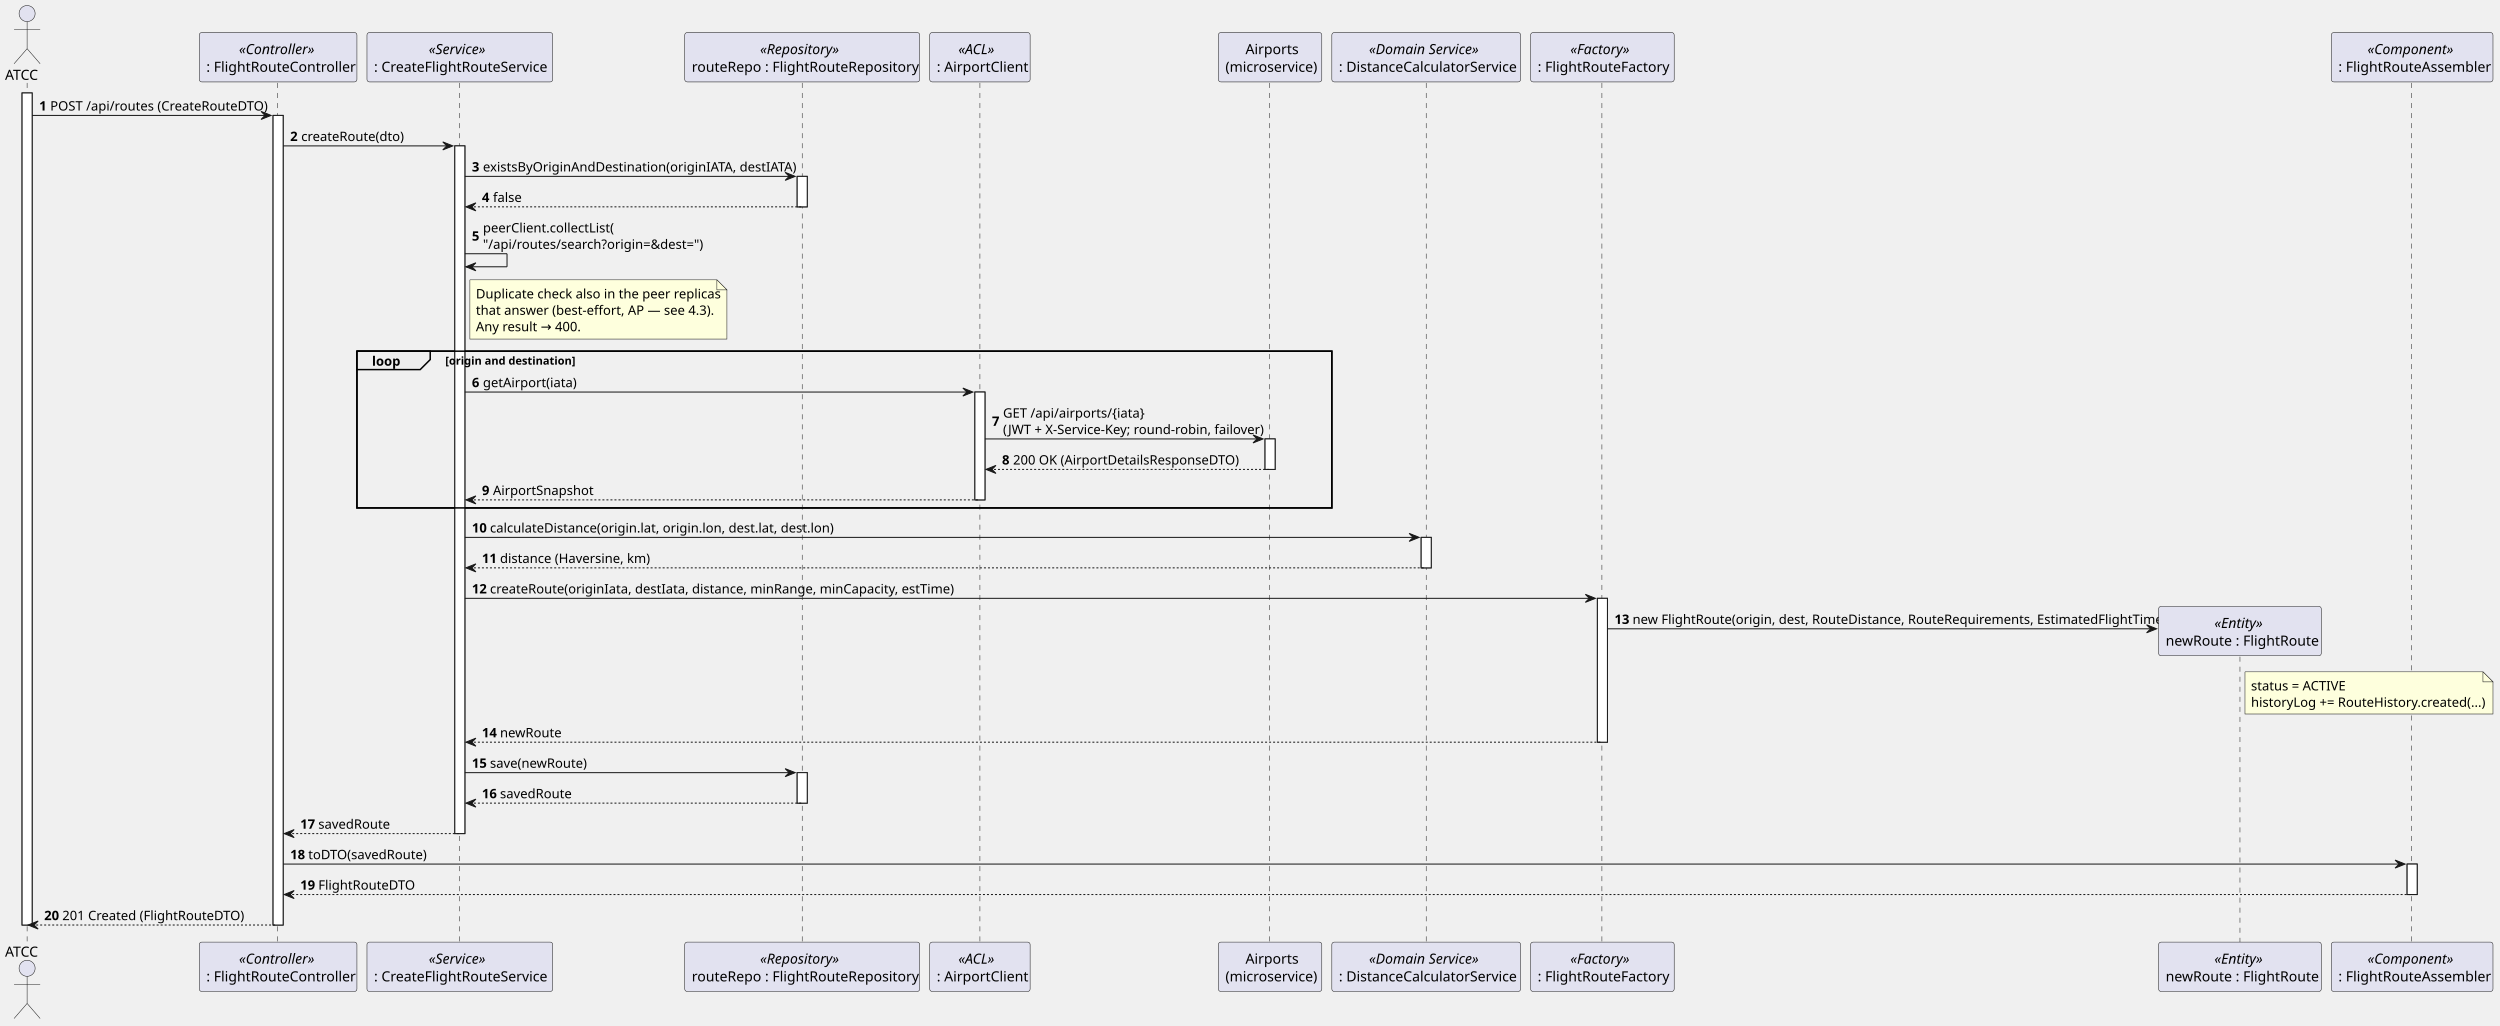
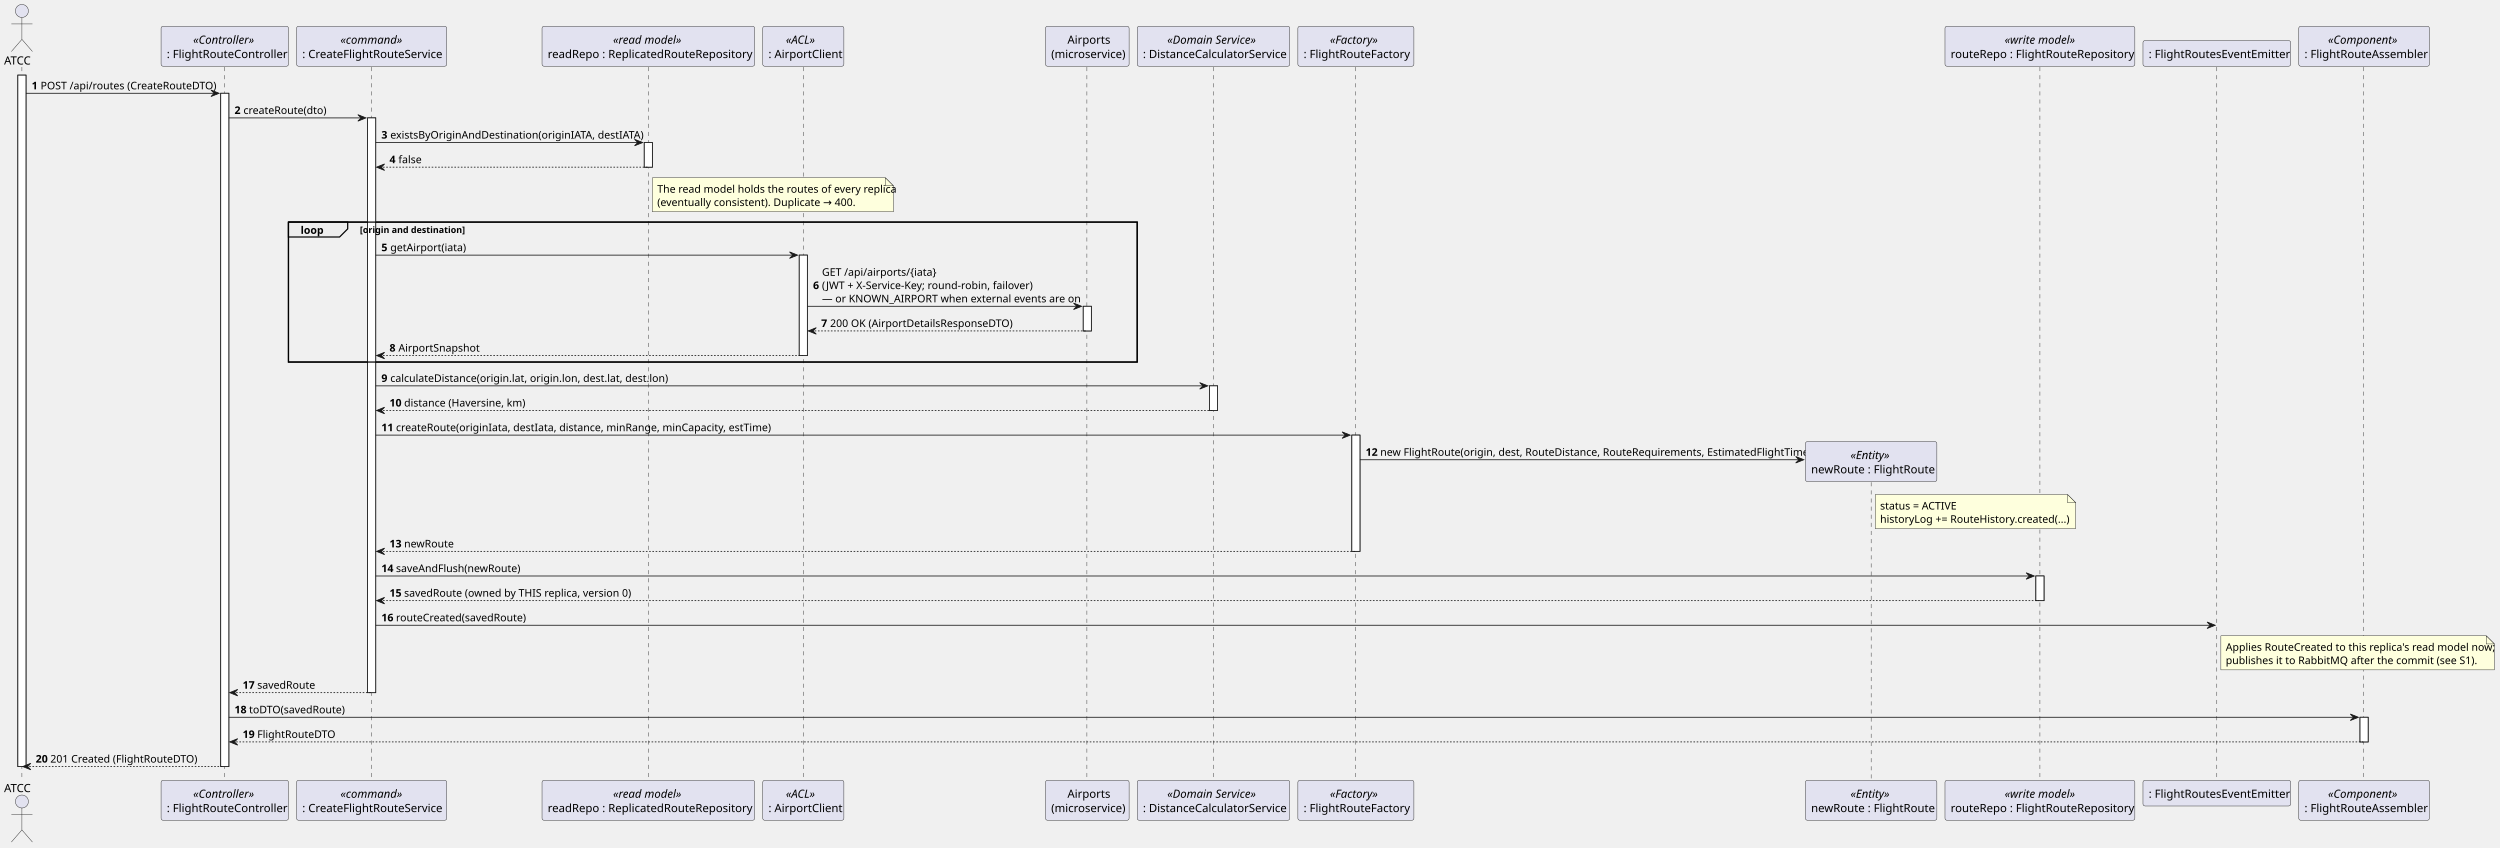
- <svg xmlns="http://www.w3.org/2000/svg" contentStyleType="text/css" height="1021px" preserveAspectRatio="none" style="width:2490px;height:1021px;background:#FFFFFF;" version="1.1" viewBox="0 0 2490 1021" width="2490px" zoomAndPan="magnify">
+ <svg xmlns="http://www.w3.org/2000/svg" contentStyleType="text/css" height="1044px" preserveAspectRatio="none" style="width:3081px;height:1044px;background:#FFFFFF;" version="1.1" viewBox="0 0 3081 1044" width="3081px" zoomAndPan="magnify">
  <defs />
  <g>
-     <rect fill="#FFFFFF" height="828.711" style="stroke:#181818;stroke-width:1.0;" width="10" x="22" y="92.609" />
-     <rect fill="#FFFFFF" height="806.359" style="stroke:#181818;stroke-width:1.0;" width="10" x="272" y="114.961" />
-     <rect fill="#FFFFFF" height="684.953" style="stroke:#181818;stroke-width:1.0;" width="10" x="453" y="145.312" />
+     <rect fill="#FFFFFF" height="852.062" style="stroke:#181818;stroke-width:1.0;" width="10" x="22" y="92.609" />
+     <rect fill="#FFFFFF" height="829.711" style="stroke:#181818;stroke-width:1.0;" width="10" x="272" y="114.961" />
+     <rect fill="#FFFFFF" height="708.305" style="stroke:#181818;stroke-width:1.0;" width="10" x="453" y="145.312" />
    <rect fill="#FFFFFF" height="30.352" style="stroke:#181818;stroke-width:1.0;" width="10" x="794" y="175.664" />
-     <rect fill="#FFFFFF" height="30.352" style="stroke:#181818;stroke-width:1.0;" width="10" x="794" y="769.562" />
-     <rect fill="#FFFFFF" height="107.406" style="stroke:#181818;stroke-width:1.0;" width="10" x="971" y="390.477" />
-     <rect fill="#FFFFFF" height="30.352" style="stroke:#181818;stroke-width:1.0;" width="10" x="1260" y="437.18" />
-     <rect fill="#FFFFFF" height="30.352" style="stroke:#181818;stroke-width:1.0;" width="10" x="1415.5" y="535.234" />
-     <rect fill="#FFFFFF" height="143.273" style="stroke:#181818;stroke-width:1.0;" width="10" x="1591" y="595.938" />
-     <rect fill="#FFFFFF" height="30.352" style="stroke:#181818;stroke-width:1.0;" width="10" x="2397.5" y="860.617" />
-     <rect fill="none" height="156.109" style="stroke:#000000;stroke-width:1.5;" width="971" x="355.5" y="349.773" />
-     <line style="stroke:#181818;stroke-width:0.5;stroke-dasharray:5.0,5.0;" x1="27" x2="27" y1="82.609" y2="939.32" />
-     <line style="stroke:#181818;stroke-width:0.5;stroke-dasharray:5.0,5.0;" x1="276.5" x2="276.5" y1="82.609" y2="939.32" />
-     <line style="stroke:#181818;stroke-width:0.5;stroke-dasharray:5.0,5.0;" x1="457.5" x2="457.5" y1="82.609" y2="939.32" />
-     <line style="stroke:#181818;stroke-width:0.5;stroke-dasharray:5.0,5.0;" x1="799" x2="799" y1="82.609" y2="939.32" />
-     <line style="stroke:#181818;stroke-width:0.5;stroke-dasharray:5.0,5.0;" x1="976" x2="976" y1="82.609" y2="939.32" />
-     <line style="stroke:#181818;stroke-width:0.5;stroke-dasharray:5.0,5.0;" x1="1264.5" x2="1264.5" y1="82.609" y2="939.32" />
-     <line style="stroke:#181818;stroke-width:0.5;stroke-dasharray:5.0,5.0;" x1="1420.5" x2="1420.5" y1="82.609" y2="939.32" />
-     <line style="stroke:#181818;stroke-width:0.5;stroke-dasharray:5.0,5.0;" x1="1595.5" x2="1595.5" y1="82.609" y2="939.32" />
-     <line style="stroke:#181818;stroke-width:0.5;stroke-dasharray:5.0,5.0;" x1="2231" x2="2231" y1="644.047" y2="939.32" />
-     <line style="stroke:#181818;stroke-width:0.5;stroke-dasharray:5.0,5.0;" x1="2402" x2="2402" y1="82.609" y2="939.32" />
+     <rect fill="#FFFFFF" height="123.758" style="stroke:#181818;stroke-width:1.0;" width="10" x="985" y="314.422" />
+     <rect fill="#FFFFFF" height="30.352" style="stroke:#181818;stroke-width:1.0;" width="10" x="1335" y="377.477" />
+     <rect fill="#FFFFFF" height="30.352" style="stroke:#181818;stroke-width:1.0;" width="10" x="1490.5" y="475.531" />
+     <rect fill="#FFFFFF" height="143.273" style="stroke:#181818;stroke-width:1.0;" width="10" x="1666" y="536.234" />
+     <rect fill="#FFFFFF" height="30.352" style="stroke:#181818;stroke-width:1.0;" width="10" x="2509" y="709.859" />
+     <rect fill="#FFFFFF" height="30.352" style="stroke:#181818;stroke-width:1.0;" width="10" x="2908.5" y="883.969" />
+     <rect fill="none" height="172.461" style="stroke:#000000;stroke-width:1.5;" width="1046" x="355.5" y="273.719" />
+     <line style="stroke:#181818;stroke-width:0.5;stroke-dasharray:5.0,5.0;" x1="27" x2="27" y1="82.609" y2="962.672" />
+     <line style="stroke:#181818;stroke-width:0.5;stroke-dasharray:5.0,5.0;" x1="276.5" x2="276.5" y1="82.609" y2="962.672" />
+     <line style="stroke:#181818;stroke-width:0.5;stroke-dasharray:5.0,5.0;" x1="457.5" x2="457.5" y1="82.609" y2="962.672" />
+     <line style="stroke:#181818;stroke-width:0.5;stroke-dasharray:5.0,5.0;" x1="799" x2="799" y1="82.609" y2="962.672" />
+     <line style="stroke:#181818;stroke-width:0.5;stroke-dasharray:5.0,5.0;" x1="990" x2="990" y1="82.609" y2="962.672" />
+     <line style="stroke:#181818;stroke-width:0.5;stroke-dasharray:5.0,5.0;" x1="1339.5" x2="1339.5" y1="82.609" y2="962.672" />
+     <line style="stroke:#181818;stroke-width:0.5;stroke-dasharray:5.0,5.0;" x1="1495.5" x2="1495.5" y1="82.609" y2="962.672" />
+     <line style="stroke:#181818;stroke-width:0.5;stroke-dasharray:5.0,5.0;" x1="1670.5" x2="1670.5" y1="82.609" y2="962.672" />
+     <line style="stroke:#181818;stroke-width:0.5;stroke-dasharray:5.0,5.0;" x1="2306" x2="2306" y1="584.344" y2="962.672" />
+     <line style="stroke:#181818;stroke-width:0.5;stroke-dasharray:5.0,5.0;" x1="2514" x2="2514" y1="82.609" y2="962.672" />
+     <line style="stroke:#181818;stroke-width:0.5;stroke-dasharray:5.0,5.0;" x1="2732" x2="2732" y1="82.609" y2="962.672" />
+     <line style="stroke:#181818;stroke-width:0.5;stroke-dasharray:5.0,5.0;" x1="2913" x2="2913" y1="82.609" y2="962.672" />
    <text fill="#000000" font-family="sans-serif" font-size="14" lengthAdjust="spacing" textLength="38" x="5" y="79.533">ATCC</text>
    <ellipse cx="27" cy="13.5" fill="#E2E2F0" rx="8" ry="8" style="stroke:#181818;stroke-width:0.5;" />
    <path d="M27,21.5 L27,48.5 M14,29.5 L40,29.5 M27,48.5 L14,63.5 M27,48.5 L40,63.5 " fill="none" style="stroke:#181818;stroke-width:0.5;" />
-     <text fill="#000000" font-family="sans-serif" font-size="14" lengthAdjust="spacing" textLength="38" x="5" y="952.854">ATCC</text>
-     <ellipse cx="27" cy="964.43" fill="#E2E2F0" rx="8" ry="8" style="stroke:#181818;stroke-width:0.5;" />
-     <path d="M27,972.43 L27,999.43 M14,980.43 L40,980.43 M27,999.43 L14,1014.43 M27,999.43 L40,1014.43 " fill="none" style="stroke:#181818;stroke-width:0.5;" />
+     <text fill="#000000" font-family="sans-serif" font-size="14" lengthAdjust="spacing" textLength="38" x="5" y="976.205">ATCC</text>
+     <ellipse cx="27" cy="987.781" fill="#E2E2F0" rx="8" ry="8" style="stroke:#181818;stroke-width:0.5;" />
+     <path d="M27,995.781 L27,1022.781 M14,1003.781 L40,1003.781 M27,1022.781 L14,1037.781 M27,1022.781 L40,1037.781 " fill="none" style="stroke:#181818;stroke-width:0.5;" />
    <rect fill="#E2E2F0" height="49.219" rx="2.5" ry="2.5" style="stroke:#181818;stroke-width:0.5;" width="157" x="198.5" y="32.391" />
    <text fill="#000000" font-family="sans-serif" font-size="14" font-style="italic" lengthAdjust="spacing" textLength="78" x="238" y="53.924">«Controller»</text>
    <text fill="#000000" font-family="sans-serif" font-size="14" lengthAdjust="spacing" textLength="143" x="205.5" y="71.533">: FlightRouteController</text>
-     <rect fill="#E2E2F0" height="49.219" rx="2.5" ry="2.5" style="stroke:#181818;stroke-width:0.5;" width="157" x="198.5" y="938.32" />
-     <text fill="#000000" font-family="sans-serif" font-size="14" font-style="italic" lengthAdjust="spacing" textLength="78" x="238" y="959.854">«Controller»</text>
-     <text fill="#000000" font-family="sans-serif" font-size="14" lengthAdjust="spacing" textLength="143" x="205.5" y="977.463">: FlightRouteController</text>
+     <rect fill="#E2E2F0" height="49.219" rx="2.5" ry="2.5" style="stroke:#181818;stroke-width:0.5;" width="157" x="198.5" y="961.672" />
+     <text fill="#000000" font-family="sans-serif" font-size="14" font-style="italic" lengthAdjust="spacing" textLength="78" x="238" y="983.205">«Controller»</text>
+     <text fill="#000000" font-family="sans-serif" font-size="14" lengthAdjust="spacing" textLength="143" x="205.5" y="1000.814">: FlightRouteController</text>
    <rect fill="#E2E2F0" height="49.219" rx="2.5" ry="2.5" style="stroke:#181818;stroke-width:0.5;" width="185" x="365.5" y="32.391" />
-     <text fill="#000000" font-family="sans-serif" font-size="14" font-style="italic" lengthAdjust="spacing" textLength="62" x="427" y="53.924">«Service»</text>
+     <text fill="#000000" font-family="sans-serif" font-size="14" font-style="italic" lengthAdjust="spacing" textLength="77" x="419.5" y="53.924">«command»</text>
    <text fill="#000000" font-family="sans-serif" font-size="14" lengthAdjust="spacing" textLength="171" x="372.5" y="71.533">: CreateFlightRouteService</text>
-     <rect fill="#E2E2F0" height="49.219" rx="2.5" ry="2.5" style="stroke:#181818;stroke-width:0.5;" width="185" x="365.5" y="938.32" />
-     <text fill="#000000" font-family="sans-serif" font-size="14" font-style="italic" lengthAdjust="spacing" textLength="62" x="427" y="959.854">«Service»</text>
-     <text fill="#000000" font-family="sans-serif" font-size="14" lengthAdjust="spacing" textLength="171" x="372.5" y="977.463">: CreateFlightRouteService</text>
-     <rect fill="#E2E2F0" height="49.219" rx="2.5" ry="2.5" style="stroke:#181818;stroke-width:0.5;" width="234" x="682" y="32.391" />
-     <text fill="#000000" font-family="sans-serif" font-size="14" font-style="italic" lengthAdjust="spacing" textLength="84" x="757" y="53.924">«Repository»</text>
-     <text fill="#000000" font-family="sans-serif" font-size="14" lengthAdjust="spacing" textLength="220" x="689" y="71.533">routeRepo : FlightRouteRepository</text>
-     <rect fill="#E2E2F0" height="49.219" rx="2.5" ry="2.5" style="stroke:#181818;stroke-width:0.5;" width="234" x="682" y="938.32" />
-     <text fill="#000000" font-family="sans-serif" font-size="14" font-style="italic" lengthAdjust="spacing" textLength="84" x="757" y="959.854">«Repository»</text>
-     <text fill="#000000" font-family="sans-serif" font-size="14" lengthAdjust="spacing" textLength="220" x="689" y="977.463">routeRepo : FlightRouteRepository</text>
-     <rect fill="#E2E2F0" height="49.219" rx="2.5" ry="2.5" style="stroke:#181818;stroke-width:0.5;" width="100" x="926" y="32.391" />
-     <text fill="#000000" font-family="sans-serif" font-size="14" font-style="italic" lengthAdjust="spacing" textLength="43" x="954.5" y="53.924">«ACL»</text>
-     <text fill="#000000" font-family="sans-serif" font-size="14" lengthAdjust="spacing" textLength="86" x="933" y="71.533">: AirportClient</text>
-     <rect fill="#E2E2F0" height="49.219" rx="2.5" ry="2.5" style="stroke:#181818;stroke-width:0.5;" width="100" x="926" y="938.32" />
-     <text fill="#000000" font-family="sans-serif" font-size="14" font-style="italic" lengthAdjust="spacing" textLength="43" x="954.5" y="959.854">«ACL»</text>
-     <text fill="#000000" font-family="sans-serif" font-size="14" lengthAdjust="spacing" textLength="86" x="933" y="977.463">: AirportClient</text>
-     <rect fill="#E2E2F0" height="49.219" rx="2.5" ry="2.5" style="stroke:#181818;stroke-width:0.5;" width="103" x="1213.5" y="32.391" />
-     <text fill="#000000" font-family="sans-serif" font-size="14" lengthAdjust="spacing" textLength="49" x="1240.5" y="53.924">Airports</text>
-     <text fill="#000000" font-family="sans-serif" font-size="14" lengthAdjust="spacing" textLength="89" x="1220.5" y="71.533">(microservice)</text>
-     <rect fill="#E2E2F0" height="49.219" rx="2.5" ry="2.5" style="stroke:#181818;stroke-width:0.5;" width="103" x="1213.5" y="938.32" />
-     <text fill="#000000" font-family="sans-serif" font-size="14" lengthAdjust="spacing" textLength="49" x="1240.5" y="959.854">Airports</text>
-     <text fill="#000000" font-family="sans-serif" font-size="14" lengthAdjust="spacing" textLength="89" x="1220.5" y="977.463">(microservice)</text>
-     <rect fill="#E2E2F0" height="49.219" rx="2.5" ry="2.5" style="stroke:#181818;stroke-width:0.5;" width="188" x="1326.5" y="32.391" />
-     <text fill="#000000" font-family="sans-serif" font-size="14" font-style="italic" lengthAdjust="spacing" textLength="114" x="1363.5" y="53.924">«Domain Service»</text>
-     <text fill="#000000" font-family="sans-serif" font-size="14" lengthAdjust="spacing" textLength="174" x="1333.5" y="71.533">: DistanceCalculatorService</text>
-     <rect fill="#E2E2F0" height="49.219" rx="2.5" ry="2.5" style="stroke:#181818;stroke-width:0.5;" width="188" x="1326.5" y="938.32" />
-     <text fill="#000000" font-family="sans-serif" font-size="14" font-style="italic" lengthAdjust="spacing" textLength="114" x="1363.5" y="959.854">«Domain Service»</text>
-     <text fill="#000000" font-family="sans-serif" font-size="14" lengthAdjust="spacing" textLength="174" x="1333.5" y="977.463">: DistanceCalculatorService</text>
-     <rect fill="#E2E2F0" height="49.219" rx="2.5" ry="2.5" style="stroke:#181818;stroke-width:0.5;" width="143" x="1524.5" y="32.391" />
-     <text fill="#000000" font-family="sans-serif" font-size="14" font-style="italic" lengthAdjust="spacing" textLength="64" x="1564" y="53.924">«Factory»</text>
-     <text fill="#000000" font-family="sans-serif" font-size="14" lengthAdjust="spacing" textLength="129" x="1531.5" y="71.533">: FlightRouteFactory</text>
-     <rect fill="#E2E2F0" height="49.219" rx="2.5" ry="2.5" style="stroke:#181818;stroke-width:0.5;" width="143" x="1524.5" y="938.32" />
-     <text fill="#000000" font-family="sans-serif" font-size="14" font-style="italic" lengthAdjust="spacing" textLength="64" x="1564" y="959.854">«Factory»</text>
-     <text fill="#000000" font-family="sans-serif" font-size="14" lengthAdjust="spacing" textLength="129" x="1531.5" y="977.463">: FlightRouteFactory</text>
-     <rect fill="#E2E2F0" height="49.219" rx="2.5" ry="2.5" style="stroke:#181818;stroke-width:0.5;" width="162" x="2150" y="938.32" />
-     <text fill="#000000" font-family="sans-serif" font-size="14" font-style="italic" lengthAdjust="spacing" textLength="51" x="2205.5" y="959.854">«Entity»</text>
-     <text fill="#000000" font-family="sans-serif" font-size="14" lengthAdjust="spacing" textLength="148" x="2157" y="977.463">newRoute : FlightRoute</text>
-     <rect fill="#E2E2F0" height="49.219" rx="2.5" ry="2.5" style="stroke:#181818;stroke-width:0.5;" width="161" x="2322" y="32.391" />
-     <text fill="#000000" font-family="sans-serif" font-size="14" font-style="italic" lengthAdjust="spacing" textLength="89" x="2358" y="53.924">«Component»</text>
-     <text fill="#000000" font-family="sans-serif" font-size="14" lengthAdjust="spacing" textLength="147" x="2329" y="71.533">: FlightRouteAssembler</text>
-     <rect fill="#E2E2F0" height="49.219" rx="2.5" ry="2.5" style="stroke:#181818;stroke-width:0.5;" width="161" x="2322" y="938.32" />
-     <text fill="#000000" font-family="sans-serif" font-size="14" font-style="italic" lengthAdjust="spacing" textLength="89" x="2358" y="959.854">«Component»</text>
-     <text fill="#000000" font-family="sans-serif" font-size="14" lengthAdjust="spacing" textLength="147" x="2329" y="977.463">: FlightRouteAssembler</text>
-     <rect fill="#FFFFFF" height="828.711" style="stroke:#181818;stroke-width:1.0;" width="10" x="22" y="92.609" />
-     <rect fill="#FFFFFF" height="806.359" style="stroke:#181818;stroke-width:1.0;" width="10" x="272" y="114.961" />
-     <rect fill="#FFFFFF" height="684.953" style="stroke:#181818;stroke-width:1.0;" width="10" x="453" y="145.312" />
+     <rect fill="#E2E2F0" height="49.219" rx="2.5" ry="2.5" style="stroke:#181818;stroke-width:0.5;" width="185" x="365.5" y="961.672" />
+     <text fill="#000000" font-family="sans-serif" font-size="14" font-style="italic" lengthAdjust="spacing" textLength="77" x="419.5" y="983.205">«command»</text>
+     <text fill="#000000" font-family="sans-serif" font-size="14" lengthAdjust="spacing" textLength="171" x="372.5" y="1000.814">: CreateFlightRouteService</text>
+     <rect fill="#E2E2F0" height="49.219" rx="2.5" ry="2.5" style="stroke:#181818;stroke-width:0.5;" width="262" x="668" y="32.391" />
+     <text fill="#000000" font-family="sans-serif" font-size="14" font-style="italic" lengthAdjust="spacing" textLength="87" x="755.5" y="53.924">«read model»</text>
+     <text fill="#000000" font-family="sans-serif" font-size="14" lengthAdjust="spacing" textLength="248" x="675" y="71.533">readRepo : ReplicatedRouteRepository</text>
+     <rect fill="#E2E2F0" height="49.219" rx="2.5" ry="2.5" style="stroke:#181818;stroke-width:0.5;" width="262" x="668" y="961.672" />
+     <text fill="#000000" font-family="sans-serif" font-size="14" font-style="italic" lengthAdjust="spacing" textLength="87" x="755.5" y="983.205">«read model»</text>
+     <text fill="#000000" font-family="sans-serif" font-size="14" lengthAdjust="spacing" textLength="248" x="675" y="1000.814">readRepo : ReplicatedRouteRepository</text>
+     <rect fill="#E2E2F0" height="49.219" rx="2.5" ry="2.5" style="stroke:#181818;stroke-width:0.5;" width="100" x="940" y="32.391" />
+     <text fill="#000000" font-family="sans-serif" font-size="14" font-style="italic" lengthAdjust="spacing" textLength="43" x="968.5" y="53.924">«ACL»</text>
+     <text fill="#000000" font-family="sans-serif" font-size="14" lengthAdjust="spacing" textLength="86" x="947" y="71.533">: AirportClient</text>
+     <rect fill="#E2E2F0" height="49.219" rx="2.5" ry="2.5" style="stroke:#181818;stroke-width:0.5;" width="100" x="940" y="961.672" />
+     <text fill="#000000" font-family="sans-serif" font-size="14" font-style="italic" lengthAdjust="spacing" textLength="43" x="968.5" y="983.205">«ACL»</text>
+     <text fill="#000000" font-family="sans-serif" font-size="14" lengthAdjust="spacing" textLength="86" x="947" y="1000.814">: AirportClient</text>
+     <rect fill="#E2E2F0" height="49.219" rx="2.5" ry="2.5" style="stroke:#181818;stroke-width:0.5;" width="103" x="1288.5" y="32.391" />
+     <text fill="#000000" font-family="sans-serif" font-size="14" lengthAdjust="spacing" textLength="49" x="1315.5" y="53.924">Airports</text>
+     <text fill="#000000" font-family="sans-serif" font-size="14" lengthAdjust="spacing" textLength="89" x="1295.5" y="71.533">(microservice)</text>
+     <rect fill="#E2E2F0" height="49.219" rx="2.5" ry="2.5" style="stroke:#181818;stroke-width:0.5;" width="103" x="1288.5" y="961.672" />
+     <text fill="#000000" font-family="sans-serif" font-size="14" lengthAdjust="spacing" textLength="49" x="1315.5" y="983.205">Airports</text>
+     <text fill="#000000" font-family="sans-serif" font-size="14" lengthAdjust="spacing" textLength="89" x="1295.5" y="1000.814">(microservice)</text>
+     <rect fill="#E2E2F0" height="49.219" rx="2.5" ry="2.5" style="stroke:#181818;stroke-width:0.5;" width="188" x="1401.5" y="32.391" />
+     <text fill="#000000" font-family="sans-serif" font-size="14" font-style="italic" lengthAdjust="spacing" textLength="114" x="1438.5" y="53.924">«Domain Service»</text>
+     <text fill="#000000" font-family="sans-serif" font-size="14" lengthAdjust="spacing" textLength="174" x="1408.5" y="71.533">: DistanceCalculatorService</text>
+     <rect fill="#E2E2F0" height="49.219" rx="2.5" ry="2.5" style="stroke:#181818;stroke-width:0.5;" width="188" x="1401.5" y="961.672" />
+     <text fill="#000000" font-family="sans-serif" font-size="14" font-style="italic" lengthAdjust="spacing" textLength="114" x="1438.5" y="983.205">«Domain Service»</text>
+     <text fill="#000000" font-family="sans-serif" font-size="14" lengthAdjust="spacing" textLength="174" x="1408.5" y="1000.814">: DistanceCalculatorService</text>
+     <rect fill="#E2E2F0" height="49.219" rx="2.5" ry="2.5" style="stroke:#181818;stroke-width:0.5;" width="143" x="1599.5" y="32.391" />
+     <text fill="#000000" font-family="sans-serif" font-size="14" font-style="italic" lengthAdjust="spacing" textLength="64" x="1639" y="53.924">«Factory»</text>
+     <text fill="#000000" font-family="sans-serif" font-size="14" lengthAdjust="spacing" textLength="129" x="1606.5" y="71.533">: FlightRouteFactory</text>
+     <rect fill="#E2E2F0" height="49.219" rx="2.5" ry="2.5" style="stroke:#181818;stroke-width:0.5;" width="143" x="1599.5" y="961.672" />
+     <text fill="#000000" font-family="sans-serif" font-size="14" font-style="italic" lengthAdjust="spacing" textLength="64" x="1639" y="983.205">«Factory»</text>
+     <text fill="#000000" font-family="sans-serif" font-size="14" lengthAdjust="spacing" textLength="129" x="1606.5" y="1000.814">: FlightRouteFactory</text>
+     <rect fill="#E2E2F0" height="49.219" rx="2.5" ry="2.5" style="stroke:#181818;stroke-width:0.5;" width="162" x="2225" y="961.672" />
+     <text fill="#000000" font-family="sans-serif" font-size="14" font-style="italic" lengthAdjust="spacing" textLength="51" x="2280.5" y="983.205">«Entity»</text>
+     <text fill="#000000" font-family="sans-serif" font-size="14" lengthAdjust="spacing" textLength="148" x="2232" y="1000.814">newRoute : FlightRoute</text>
+     <rect fill="#E2E2F0" height="49.219" rx="2.5" ry="2.5" style="stroke:#181818;stroke-width:0.5;" width="234" x="2397" y="32.391" />
+     <text fill="#000000" font-family="sans-serif" font-size="14" font-style="italic" lengthAdjust="spacing" textLength="87" x="2470.5" y="53.924">«write model»</text>
+     <text fill="#000000" font-family="sans-serif" font-size="14" lengthAdjust="spacing" textLength="220" x="2404" y="71.533">routeRepo : FlightRouteRepository</text>
+     <rect fill="#E2E2F0" height="49.219" rx="2.5" ry="2.5" style="stroke:#181818;stroke-width:0.5;" width="234" x="2397" y="961.672" />
+     <text fill="#000000" font-family="sans-serif" font-size="14" font-style="italic" lengthAdjust="spacing" textLength="87" x="2470.5" y="983.205">«write model»</text>
+     <text fill="#000000" font-family="sans-serif" font-size="14" lengthAdjust="spacing" textLength="220" x="2404" y="1000.814">routeRepo : FlightRouteRepository</text>
+     <rect fill="#E2E2F0" height="31.609" rx="2.5" ry="2.5" style="stroke:#181818;stroke-width:0.5;" width="182" x="2641" y="50" />
+     <text fill="#000000" font-family="sans-serif" font-size="14" lengthAdjust="spacing" textLength="168" x="2648" y="71.533">: FlightRoutesEventEmitter</text>
+     <rect fill="#E2E2F0" height="31.609" rx="2.5" ry="2.5" style="stroke:#181818;stroke-width:0.5;" width="182" x="2641" y="961.672" />
+     <text fill="#000000" font-family="sans-serif" font-size="14" lengthAdjust="spacing" textLength="168" x="2648" y="983.205">: FlightRoutesEventEmitter</text>
+     <rect fill="#E2E2F0" height="49.219" rx="2.5" ry="2.5" style="stroke:#181818;stroke-width:0.5;" width="161" x="2833" y="32.391" />
+     <text fill="#000000" font-family="sans-serif" font-size="14" font-style="italic" lengthAdjust="spacing" textLength="89" x="2869" y="53.924">«Component»</text>
+     <text fill="#000000" font-family="sans-serif" font-size="14" lengthAdjust="spacing" textLength="147" x="2840" y="71.533">: FlightRouteAssembler</text>
+     <rect fill="#E2E2F0" height="49.219" rx="2.5" ry="2.5" style="stroke:#181818;stroke-width:0.5;" width="161" x="2833" y="961.672" />
+     <text fill="#000000" font-family="sans-serif" font-size="14" font-style="italic" lengthAdjust="spacing" textLength="89" x="2869" y="983.205">«Component»</text>
+     <text fill="#000000" font-family="sans-serif" font-size="14" lengthAdjust="spacing" textLength="147" x="2840" y="1000.814">: FlightRouteAssembler</text>
+     <rect fill="#FFFFFF" height="852.062" style="stroke:#181818;stroke-width:1.0;" width="10" x="22" y="92.609" />
+     <rect fill="#FFFFFF" height="829.711" style="stroke:#181818;stroke-width:1.0;" width="10" x="272" y="114.961" />
+     <rect fill="#FFFFFF" height="708.305" style="stroke:#181818;stroke-width:1.0;" width="10" x="453" y="145.312" />
    <rect fill="#FFFFFF" height="30.352" style="stroke:#181818;stroke-width:1.0;" width="10" x="794" y="175.664" />
-     <rect fill="#FFFFFF" height="30.352" style="stroke:#181818;stroke-width:1.0;" width="10" x="794" y="769.562" />
-     <rect fill="#FFFFFF" height="107.406" style="stroke:#181818;stroke-width:1.0;" width="10" x="971" y="390.477" />
-     <rect fill="#FFFFFF" height="30.352" style="stroke:#181818;stroke-width:1.0;" width="10" x="1260" y="437.18" />
-     <rect fill="#FFFFFF" height="30.352" style="stroke:#181818;stroke-width:1.0;" width="10" x="1415.5" y="535.234" />
-     <rect fill="#FFFFFF" height="143.273" style="stroke:#181818;stroke-width:1.0;" width="10" x="1591" y="595.938" />
-     <rect fill="#FFFFFF" height="30.352" style="stroke:#181818;stroke-width:1.0;" width="10" x="2397.5" y="860.617" />
+     <rect fill="#FFFFFF" height="123.758" style="stroke:#181818;stroke-width:1.0;" width="10" x="985" y="314.422" />
+     <rect fill="#FFFFFF" height="30.352" style="stroke:#181818;stroke-width:1.0;" width="10" x="1335" y="377.477" />
+     <rect fill="#FFFFFF" height="30.352" style="stroke:#181818;stroke-width:1.0;" width="10" x="1490.5" y="475.531" />
+     <rect fill="#FFFFFF" height="143.273" style="stroke:#181818;stroke-width:1.0;" width="10" x="1666" y="536.234" />
+     <rect fill="#FFFFFF" height="30.352" style="stroke:#181818;stroke-width:1.0;" width="10" x="2509" y="709.859" />
+     <rect fill="#FFFFFF" height="30.352" style="stroke:#181818;stroke-width:1.0;" width="10" x="2908.5" y="883.969" />
    <polygon fill="#181818" points="260,110.961,270,114.961,260,118.961,264,114.961" style="stroke:#181818;stroke-width:1.0;" />
    <line style="stroke:#181818;stroke-width:1.0;" x1="32" x2="266" y1="114.961" y2="114.961" />
    <text fill="#000000" font-family="sans-serif" font-size="13" font-weight="bold" lengthAdjust="spacing" textLength="7" x="39" y="110.105">1</text>
    <text fill="#000000" font-family="sans-serif" font-size="13" lengthAdjust="spacing" textLength="210" x="50" y="110.105">POST /api/routes (CreateRouteDTO)</text>
    <polygon fill="#181818" points="441,141.312,451,145.312,441,149.312,445,145.312" style="stroke:#181818;stroke-width:1.0;" />
    <line style="stroke:#181818;stroke-width:1.0;" x1="282" x2="447" y1="145.312" y2="145.312" />
    <text fill="#000000" font-family="sans-serif" font-size="13" font-weight="bold" lengthAdjust="spacing" textLength="7" x="289" y="140.456">2</text>
    <text fill="#000000" font-family="sans-serif" font-size="13" lengthAdjust="spacing" textLength="96" x="300" y="140.456">createRoute(dto)</text>
    <polygon fill="#181818" points="782,171.664,792,175.664,782,179.664,786,175.664" style="stroke:#181818;stroke-width:1.0;" />
    <line style="stroke:#181818;stroke-width:1.0;" x1="463" x2="788" y1="175.664" y2="175.664" />
    <text fill="#000000" font-family="sans-serif" font-size="13" font-weight="bold" lengthAdjust="spacing" textLength="7" x="470" y="170.808">3</text>
    <text fill="#000000" font-family="sans-serif" font-size="13" lengthAdjust="spacing" textLength="301" x="481" y="170.808">existsByOriginAndDestination(originIATA, destIATA)</text>
    <polygon fill="#181818" points="474,202.016,464,206.016,474,210.016,470,206.016" style="stroke:#181818;stroke-width:1.0;" />
    <line style="stroke:#181818;stroke-width:1.0;stroke-dasharray:2.0,2.0;" x1="468" x2="798" y1="206.016" y2="206.016" />
    <text fill="#000000" font-family="sans-serif" font-size="13" font-weight="bold" lengthAdjust="spacing" textLength="7" x="480" y="201.159">4</text>
    <text fill="#000000" font-family="sans-serif" font-size="13" lengthAdjust="spacing" textLength="27" x="491" y="201.159">false</text>
-     <line style="stroke:#181818;stroke-width:1.0;" x1="463" x2="505" y1="252.719" y2="252.719" />
-     <line style="stroke:#181818;stroke-width:1.0;" x1="505" x2="505" y1="252.719" y2="265.719" />
-     <line style="stroke:#181818;stroke-width:1.0;" x1="464" x2="505" y1="265.719" y2="265.719" />
-     <polygon fill="#181818" points="474,261.719,464,265.719,474,269.719,470,265.719" style="stroke:#181818;stroke-width:1.0;" />
-     <text fill="#000000" font-family="sans-serif" font-size="13" font-weight="bold" lengthAdjust="spacing" textLength="7" x="470" y="239.686">5</text>
-     <text fill="#000000" font-family="sans-serif" font-size="13" lengthAdjust="spacing" textLength="125" x="481" y="231.511">peerClient.collectList(</text>
-     <text fill="#000000" font-family="sans-serif" font-size="13" lengthAdjust="spacing" textLength="206" x="481" y="247.862">"/api/routes/search?origin=&amp;dest=")</text>
-     <path d="M468,278.719 L468,337.719 L724,337.719 L724,288.719 L714,278.719 L468,278.719 " fill="#FEFFDD" style="stroke:#181818;stroke-width:0.5;" />
-     <path d="M714,278.719 L714,288.719 L724,288.719 L714,278.719 " fill="#FEFFDD" style="stroke:#181818;stroke-width:0.5;" />
-     <text fill="#000000" font-family="sans-serif" font-size="13" lengthAdjust="spacing" textLength="235" x="474" y="297.214">Duplicate check also in the peer replicas</text>
-     <text fill="#000000" font-family="sans-serif" font-size="13" lengthAdjust="spacing" textLength="230" x="474" y="313.565">that answer (best-effort, AP — see 4.3).</text>
-     <text fill="#000000" font-family="sans-serif" font-size="13" lengthAdjust="spacing" textLength="103" x="474" y="329.917">Any result → 400.</text>
-     <path d="M355.5,349.773 L428.5,349.773 L428.5,358.125 L418.5,368.125 L355.5,368.125 L355.5,349.773 " fill="#EEEEEE" style="stroke:#000000;stroke-width:1.5;" />
-     <rect fill="none" height="156.109" style="stroke:#000000;stroke-width:1.5;" width="971" x="355.5" y="349.773" />
-     <text fill="#000000" font-family="sans-serif" font-size="13" font-weight="bold" lengthAdjust="spacing" textLength="28" x="370.5" y="364.269">loop</text>
-     <text fill="#000000" font-family="sans-serif" font-size="11" font-weight="bold" lengthAdjust="spacing" textLength="128" x="443.5" y="363.192">[origin and destination]</text>
-     <polygon fill="#181818" points="959,386.477,969,390.477,959,394.477,963,390.477" style="stroke:#181818;stroke-width:1.0;" />
-     <line style="stroke:#181818;stroke-width:1.0;" x1="463" x2="965" y1="390.477" y2="390.477" />
-     <text fill="#000000" font-family="sans-serif" font-size="13" font-weight="bold" lengthAdjust="spacing" textLength="7" x="470" y="385.62">6</text>
-     <text fill="#000000" font-family="sans-serif" font-size="13" lengthAdjust="spacing" textLength="85" x="481" y="385.62">getAirport(iata)</text>
-     <polygon fill="#181818" points="1248,433.18,1258,437.18,1248,441.18,1252,437.18" style="stroke:#181818;stroke-width:1.0;" />
-     <line style="stroke:#181818;stroke-width:1.0;" x1="981" x2="1254" y1="437.18" y2="437.18" />
-     <text fill="#000000" font-family="sans-serif" font-size="13" font-weight="bold" lengthAdjust="spacing" textLength="7" x="988" y="424.147">7</text>
-     <text fill="#000000" font-family="sans-serif" font-size="13" lengthAdjust="spacing" textLength="131" x="999" y="415.972">GET /api/airports/{iata}</text>
-     <text fill="#000000" font-family="sans-serif" font-size="13" lengthAdjust="spacing" textLength="249" x="999" y="432.323">(JWT + X-Service-Key; round-robin, failover)</text>
-     <polygon fill="#181818" points="992,463.531,982,467.531,992,471.531,988,467.531" style="stroke:#181818;stroke-width:1.0;" />
-     <line style="stroke:#181818;stroke-width:1.0;stroke-dasharray:2.0,2.0;" x1="986" x2="1264" y1="467.531" y2="467.531" />
-     <text fill="#000000" font-family="sans-serif" font-size="13" font-weight="bold" lengthAdjust="spacing" textLength="7" x="998" y="462.675">8</text>
-     <text fill="#000000" font-family="sans-serif" font-size="13" lengthAdjust="spacing" textLength="218" x="1009" y="462.675">200 OK (AirportDetailsResponseDTO)</text>
-     <polygon fill="#181818" points="474,493.883,464,497.883,474,501.883,470,497.883" style="stroke:#181818;stroke-width:1.0;" />
-     <line style="stroke:#181818;stroke-width:1.0;stroke-dasharray:2.0,2.0;" x1="468" x2="975" y1="497.883" y2="497.883" />
-     <text fill="#000000" font-family="sans-serif" font-size="13" font-weight="bold" lengthAdjust="spacing" textLength="7" x="480" y="493.026">9</text>
-     <text fill="#000000" font-family="sans-serif" font-size="13" lengthAdjust="spacing" textLength="93" x="491" y="493.026">AirportSnapshot</text>
-     <polygon fill="#181818" points="1403.5,531.234,1413.5,535.234,1403.5,539.234,1407.5,535.234" style="stroke:#181818;stroke-width:1.0;" />
-     <line style="stroke:#181818;stroke-width:1.0;" x1="463" x2="1409.5" y1="535.234" y2="535.234" />
-     <text fill="#000000" font-family="sans-serif" font-size="13" font-weight="bold" lengthAdjust="spacing" textLength="14" x="470" y="530.378">10</text>
-     <text fill="#000000" font-family="sans-serif" font-size="13" lengthAdjust="spacing" textLength="325" x="488" y="530.378">calculateDistance(origin.lat, origin.lon, dest.lat, dest.lon)</text>
-     <polygon fill="#181818" points="474,561.586,464,565.586,474,569.586,470,565.586" style="stroke:#181818;stroke-width:1.0;" />
-     <line style="stroke:#181818;stroke-width:1.0;stroke-dasharray:2.0,2.0;" x1="468" x2="1419.5" y1="565.586" y2="565.586" />
-     <text fill="#000000" font-family="sans-serif" font-size="13" font-weight="bold" lengthAdjust="spacing" textLength="14" x="480" y="560.73">11</text>
-     <text fill="#000000" font-family="sans-serif" font-size="13" lengthAdjust="spacing" textLength="143" x="498" y="560.73">distance (Haversine, km)</text>
-     <polygon fill="#181818" points="1579,591.938,1589,595.938,1579,599.938,1583,595.938" style="stroke:#181818;stroke-width:1.0;" />
-     <line style="stroke:#181818;stroke-width:1.0;" x1="463" x2="1585" y1="595.938" y2="595.938" />
-     <text fill="#000000" font-family="sans-serif" font-size="13" font-weight="bold" lengthAdjust="spacing" textLength="14" x="470" y="591.081">12</text>
-     <text fill="#000000" font-family="sans-serif" font-size="13" lengthAdjust="spacing" textLength="441" x="488" y="591.081">createRoute(originIata, destIata, distance, minRange, minCapacity, estTime)</text>
-     <polygon fill="#181818" points="2138,622.289,2148,626.289,2138,630.289,2142,626.289" style="stroke:#181818;stroke-width:1.0;" />
-     <line style="stroke:#181818;stroke-width:1.0;" x1="1601" x2="2144" y1="626.289" y2="626.289" />
-     <text fill="#000000" font-family="sans-serif" font-size="13" font-weight="bold" lengthAdjust="spacing" textLength="14" x="1608" y="621.433">13</text>
-     <text fill="#000000" font-family="sans-serif" font-size="13" lengthAdjust="spacing" textLength="507" x="1626" y="621.433">new FlightRoute(origin, dest, RouteDistance, RouteRequirements, EstimatedFlightTime)</text>
-     <rect fill="#E2E2F0" height="49.219" rx="2.5" ry="2.5" style="stroke:#181818;stroke-width:0.5;" width="162" x="2150" y="603.938" />
-     <text fill="#000000" font-family="sans-serif" font-size="14" font-style="italic" lengthAdjust="spacing" textLength="51" x="2205.5" y="625.471">«Entity»</text>
-     <text fill="#000000" font-family="sans-serif" font-size="14" lengthAdjust="spacing" textLength="148" x="2157" y="643.08">newRoute : FlightRoute</text>
-     <path d="M2236,669.156 L2236,711.156 L2483,711.156 L2483,679.156 L2473,669.156 L2236,669.156 " fill="#FEFFDD" style="stroke:#181818;stroke-width:0.5;" />
-     <path d="M2473,669.156 L2473,679.156 L2483,679.156 L2473,669.156 " fill="#FEFFDD" style="stroke:#181818;stroke-width:0.5;" />
-     <text fill="#000000" font-family="sans-serif" font-size="13" lengthAdjust="spacing" textLength="98" x="2242" y="687.651">status = ACTIVE</text>
-     <text fill="#000000" font-family="sans-serif" font-size="13" lengthAdjust="spacing" textLength="226" x="2242" y="704.003">historyLog += RouteHistory.created(...)</text>
-     <polygon fill="#181818" points="474,735.211,464,739.211,474,743.211,470,739.211" style="stroke:#181818;stroke-width:1.0;" />
-     <line style="stroke:#181818;stroke-width:1.0;stroke-dasharray:2.0,2.0;" x1="468" x2="1595" y1="739.211" y2="739.211" />
-     <text fill="#000000" font-family="sans-serif" font-size="13" font-weight="bold" lengthAdjust="spacing" textLength="14" x="480" y="734.355">14</text>
-     <text fill="#000000" font-family="sans-serif" font-size="13" lengthAdjust="spacing" textLength="57" x="498" y="734.355">newRoute</text>
-     <polygon fill="#181818" points="782,765.562,792,769.562,782,773.562,786,769.562" style="stroke:#181818;stroke-width:1.0;" />
-     <line style="stroke:#181818;stroke-width:1.0;" x1="463" x2="788" y1="769.562" y2="769.562" />
-     <text fill="#000000" font-family="sans-serif" font-size="13" font-weight="bold" lengthAdjust="spacing" textLength="14" x="470" y="764.706">15</text>
-     <text fill="#000000" font-family="sans-serif" font-size="13" lengthAdjust="spacing" textLength="91" x="488" y="764.706">save(newRoute)</text>
-     <polygon fill="#181818" points="474,795.914,464,799.914,474,803.914,470,799.914" style="stroke:#181818;stroke-width:1.0;" />
-     <line style="stroke:#181818;stroke-width:1.0;stroke-dasharray:2.0,2.0;" x1="468" x2="798" y1="799.914" y2="799.914" />
-     <text fill="#000000" font-family="sans-serif" font-size="13" font-weight="bold" lengthAdjust="spacing" textLength="14" x="480" y="795.058">16</text>
-     <text fill="#000000" font-family="sans-serif" font-size="13" lengthAdjust="spacing" textLength="67" x="498" y="795.058">savedRoute</text>
-     <polygon fill="#181818" points="293,826.266,283,830.266,293,834.266,289,830.266" style="stroke:#181818;stroke-width:1.0;" />
-     <line style="stroke:#181818;stroke-width:1.0;stroke-dasharray:2.0,2.0;" x1="287" x2="457" y1="830.266" y2="830.266" />
-     <text fill="#000000" font-family="sans-serif" font-size="13" font-weight="bold" lengthAdjust="spacing" textLength="14" x="299" y="825.409">17</text>
-     <text fill="#000000" font-family="sans-serif" font-size="13" lengthAdjust="spacing" textLength="67" x="317" y="825.409">savedRoute</text>
-     <polygon fill="#181818" points="2385.5,856.617,2395.5,860.617,2385.5,864.617,2389.5,860.617" style="stroke:#181818;stroke-width:1.0;" />
-     <line style="stroke:#181818;stroke-width:1.0;" x1="282" x2="2391.5" y1="860.617" y2="860.617" />
-     <text fill="#000000" font-family="sans-serif" font-size="13" font-weight="bold" lengthAdjust="spacing" textLength="14" x="289" y="855.761">18</text>
-     <text fill="#000000" font-family="sans-serif" font-size="13" lengthAdjust="spacing" textLength="112" x="307" y="855.761">toDTO(savedRoute)</text>
-     <polygon fill="#181818" points="293,886.969,283,890.969,293,894.969,289,890.969" style="stroke:#181818;stroke-width:1.0;" />
-     <line style="stroke:#181818;stroke-width:1.0;stroke-dasharray:2.0,2.0;" x1="287" x2="2401.5" y1="890.969" y2="890.969" />
-     <text fill="#000000" font-family="sans-serif" font-size="13" font-weight="bold" lengthAdjust="spacing" textLength="14" x="299" y="886.112">19</text>
-     <text fill="#000000" font-family="sans-serif" font-size="13" lengthAdjust="spacing" textLength="92" x="317" y="886.112">FlightRouteDTO</text>
-     <polygon fill="#181818" points="38,917.32,28,921.32,38,925.32,34,921.32" style="stroke:#181818;stroke-width:1.0;" />
-     <line style="stroke:#181818;stroke-width:1.0;stroke-dasharray:2.0,2.0;" x1="32" x2="276" y1="921.32" y2="921.32" />
-     <text fill="#000000" font-family="sans-serif" font-size="13" font-weight="bold" lengthAdjust="spacing" textLength="14" x="44" y="916.464">20</text>
-     <text fill="#000000" font-family="sans-serif" font-size="13" lengthAdjust="spacing" textLength="174" x="62" y="916.464">201 Created (FlightRouteDTO)</text>
+     <path d="M804,219.016 L804,261.016 L1101,261.016 L1101,229.016 L1091,219.016 L804,219.016 " fill="#FEFFDD" style="stroke:#181818;stroke-width:0.5;" />
+     <path d="M1091,219.016 L1091,229.016 L1101,229.016 L1091,219.016 " fill="#FEFFDD" style="stroke:#181818;stroke-width:0.5;" />
+     <text fill="#000000" font-family="sans-serif" font-size="13" lengthAdjust="spacing" textLength="276" x="810" y="237.511">The read model holds the routes of every replica</text>
+     <text fill="#000000" font-family="sans-serif" font-size="13" lengthAdjust="spacing" textLength="235" x="810" y="253.862">(eventually consistent). Duplicate → 400.</text>
+     <path d="M355.5,273.719 L428.5,273.719 L428.5,282.07 L418.5,292.07 L355.5,292.07 L355.5,273.719 " fill="#EEEEEE" style="stroke:#000000;stroke-width:1.5;" />
+     <rect fill="none" height="172.461" style="stroke:#000000;stroke-width:1.5;" width="1046" x="355.5" y="273.719" />
+     <text fill="#000000" font-family="sans-serif" font-size="13" font-weight="bold" lengthAdjust="spacing" textLength="28" x="370.5" y="288.214">loop</text>
+     <text fill="#000000" font-family="sans-serif" font-size="11" font-weight="bold" lengthAdjust="spacing" textLength="128" x="443.5" y="287.138">[origin and destination]</text>
+     <polygon fill="#181818" points="973,310.422,983,314.422,973,318.422,977,314.422" style="stroke:#181818;stroke-width:1.0;" />
+     <line style="stroke:#181818;stroke-width:1.0;" x1="463" x2="979" y1="314.422" y2="314.422" />
+     <text fill="#000000" font-family="sans-serif" font-size="13" font-weight="bold" lengthAdjust="spacing" textLength="7" x="470" y="309.565">5</text>
+     <text fill="#000000" font-family="sans-serif" font-size="13" lengthAdjust="spacing" textLength="85" x="481" y="309.565">getAirport(iata)</text>
+     <polygon fill="#181818" points="1323,373.477,1333,377.477,1323,381.477,1327,377.477" style="stroke:#181818;stroke-width:1.0;" />
+     <line style="stroke:#181818;stroke-width:1.0;" x1="995" x2="1329" y1="377.477" y2="377.477" />
+     <text fill="#000000" font-family="sans-serif" font-size="13" font-weight="bold" lengthAdjust="spacing" textLength="7" x="1002" y="356.269">6</text>
+     <text fill="#000000" font-family="sans-serif" font-size="13" lengthAdjust="spacing" textLength="131" x="1013" y="339.917">GET /api/airports/{iata}</text>
+     <text fill="#000000" font-family="sans-serif" font-size="13" lengthAdjust="spacing" textLength="249" x="1013" y="356.269">(JWT + X-Service-Key; round-robin, failover)</text>
+     <text fill="#000000" font-family="sans-serif" font-size="13" lengthAdjust="spacing" textLength="310" x="1013" y="372.62">— or KNOWN_AIRPORT when external events are on</text>
+     <polygon fill="#181818" points="1006,403.828,996,407.828,1006,411.828,1002,407.828" style="stroke:#181818;stroke-width:1.0;" />
+     <line style="stroke:#181818;stroke-width:1.0;stroke-dasharray:2.0,2.0;" x1="1000" x2="1339" y1="407.828" y2="407.828" />
+     <text fill="#000000" font-family="sans-serif" font-size="13" font-weight="bold" lengthAdjust="spacing" textLength="7" x="1012" y="402.972">7</text>
+     <text fill="#000000" font-family="sans-serif" font-size="13" lengthAdjust="spacing" textLength="218" x="1023" y="402.972">200 OK (AirportDetailsResponseDTO)</text>
+     <polygon fill="#181818" points="474,434.18,464,438.18,474,442.18,470,438.18" style="stroke:#181818;stroke-width:1.0;" />
+     <line style="stroke:#181818;stroke-width:1.0;stroke-dasharray:2.0,2.0;" x1="468" x2="989" y1="438.18" y2="438.18" />
+     <text fill="#000000" font-family="sans-serif" font-size="13" font-weight="bold" lengthAdjust="spacing" textLength="7" x="480" y="433.323">8</text>
+     <text fill="#000000" font-family="sans-serif" font-size="13" lengthAdjust="spacing" textLength="93" x="491" y="433.323">AirportSnapshot</text>
+     <polygon fill="#181818" points="1478.5,471.531,1488.5,475.531,1478.5,479.531,1482.5,475.531" style="stroke:#181818;stroke-width:1.0;" />
+     <line style="stroke:#181818;stroke-width:1.0;" x1="463" x2="1484.5" y1="475.531" y2="475.531" />
+     <text fill="#000000" font-family="sans-serif" font-size="13" font-weight="bold" lengthAdjust="spacing" textLength="7" x="470" y="470.675">9</text>
+     <text fill="#000000" font-family="sans-serif" font-size="13" lengthAdjust="spacing" textLength="325" x="481" y="470.675">calculateDistance(origin.lat, origin.lon, dest.lat, dest.lon)</text>
+     <polygon fill="#181818" points="474,501.883,464,505.883,474,509.883,470,505.883" style="stroke:#181818;stroke-width:1.0;" />
+     <line style="stroke:#181818;stroke-width:1.0;stroke-dasharray:2.0,2.0;" x1="468" x2="1494.5" y1="505.883" y2="505.883" />
+     <text fill="#000000" font-family="sans-serif" font-size="13" font-weight="bold" lengthAdjust="spacing" textLength="14" x="480" y="501.026">10</text>
+     <text fill="#000000" font-family="sans-serif" font-size="13" lengthAdjust="spacing" textLength="143" x="498" y="501.026">distance (Haversine, km)</text>
+     <polygon fill="#181818" points="1654,532.234,1664,536.234,1654,540.234,1658,536.234" style="stroke:#181818;stroke-width:1.0;" />
+     <line style="stroke:#181818;stroke-width:1.0;" x1="463" x2="1660" y1="536.234" y2="536.234" />
+     <text fill="#000000" font-family="sans-serif" font-size="13" font-weight="bold" lengthAdjust="spacing" textLength="14" x="470" y="531.378">11</text>
+     <text fill="#000000" font-family="sans-serif" font-size="13" lengthAdjust="spacing" textLength="441" x="488" y="531.378">createRoute(originIata, destIata, distance, minRange, minCapacity, estTime)</text>
+     <polygon fill="#181818" points="2213,562.586,2223,566.586,2213,570.586,2217,566.586" style="stroke:#181818;stroke-width:1.0;" />
+     <line style="stroke:#181818;stroke-width:1.0;" x1="1676" x2="2219" y1="566.586" y2="566.586" />
+     <text fill="#000000" font-family="sans-serif" font-size="13" font-weight="bold" lengthAdjust="spacing" textLength="14" x="1683" y="561.73">12</text>
+     <text fill="#000000" font-family="sans-serif" font-size="13" lengthAdjust="spacing" textLength="507" x="1701" y="561.73">new FlightRoute(origin, dest, RouteDistance, RouteRequirements, EstimatedFlightTime)</text>
+     <rect fill="#E2E2F0" height="49.219" rx="2.5" ry="2.5" style="stroke:#181818;stroke-width:0.5;" width="162" x="2225" y="544.234" />
+     <text fill="#000000" font-family="sans-serif" font-size="14" font-style="italic" lengthAdjust="spacing" textLength="51" x="2280.5" y="565.768">«Entity»</text>
+     <text fill="#000000" font-family="sans-serif" font-size="14" lengthAdjust="spacing" textLength="148" x="2232" y="583.377">newRoute : FlightRoute</text>
+     <path d="M2311,609.453 L2311,651.453 L2558,651.453 L2558,619.453 L2548,609.453 L2311,609.453 " fill="#FEFFDD" style="stroke:#181818;stroke-width:0.5;" />
+     <path d="M2548,609.453 L2548,619.453 L2558,619.453 L2548,609.453 " fill="#FEFFDD" style="stroke:#181818;stroke-width:0.5;" />
+     <text fill="#000000" font-family="sans-serif" font-size="13" lengthAdjust="spacing" textLength="98" x="2317" y="627.948">status = ACTIVE</text>
+     <text fill="#000000" font-family="sans-serif" font-size="13" lengthAdjust="spacing" textLength="226" x="2317" y="644.3">historyLog += RouteHistory.created(...)</text>
+     <polygon fill="#181818" points="474,675.508,464,679.508,474,683.508,470,679.508" style="stroke:#181818;stroke-width:1.0;" />
+     <line style="stroke:#181818;stroke-width:1.0;stroke-dasharray:2.0,2.0;" x1="468" x2="1670" y1="679.508" y2="679.508" />
+     <text fill="#000000" font-family="sans-serif" font-size="13" font-weight="bold" lengthAdjust="spacing" textLength="14" x="480" y="674.651">13</text>
+     <text fill="#000000" font-family="sans-serif" font-size="13" lengthAdjust="spacing" textLength="57" x="498" y="674.651">newRoute</text>
+     <polygon fill="#181818" points="2497,705.859,2507,709.859,2497,713.859,2501,709.859" style="stroke:#181818;stroke-width:1.0;" />
+     <line style="stroke:#181818;stroke-width:1.0;" x1="463" x2="2503" y1="709.859" y2="709.859" />
+     <text fill="#000000" font-family="sans-serif" font-size="13" font-weight="bold" lengthAdjust="spacing" textLength="14" x="470" y="705.003">14</text>
+     <text fill="#000000" font-family="sans-serif" font-size="13" lengthAdjust="spacing" textLength="146" x="488" y="705.003">saveAndFlush(newRoute)</text>
+     <polygon fill="#181818" points="474,736.211,464,740.211,474,744.211,470,740.211" style="stroke:#181818;stroke-width:1.0;" />
+     <line style="stroke:#181818;stroke-width:1.0;stroke-dasharray:2.0,2.0;" x1="468" x2="2513" y1="740.211" y2="740.211" />
+     <text fill="#000000" font-family="sans-serif" font-size="13" font-weight="bold" lengthAdjust="spacing" textLength="14" x="480" y="735.355">15</text>
+     <text fill="#000000" font-family="sans-serif" font-size="13" lengthAdjust="spacing" textLength="267" x="498" y="735.355">savedRoute (owned by THIS replica, version 0)</text>
+     <polygon fill="#181818" points="2720,766.562,2730,770.562,2720,774.562,2724,770.562" style="stroke:#181818;stroke-width:1.0;" />
+     <line style="stroke:#181818;stroke-width:1.0;" x1="463" x2="2726" y1="770.562" y2="770.562" />
+     <text fill="#000000" font-family="sans-serif" font-size="13" font-weight="bold" lengthAdjust="spacing" textLength="14" x="470" y="765.706">16</text>
+     <text fill="#000000" font-family="sans-serif" font-size="13" lengthAdjust="spacing" textLength="149" x="488" y="765.706">routeCreated(savedRoute)</text>
+     <path d="M2737,783.562 L2737,825.562 L3074,825.562 L3074,793.562 L3064,783.562 L2737,783.562 " fill="#FEFFDD" style="stroke:#181818;stroke-width:0.5;" />
+     <path d="M3064,783.562 L3064,793.562 L3074,793.562 L3064,783.562 " fill="#FEFFDD" style="stroke:#181818;stroke-width:0.5;" />
+     <text fill="#000000" font-family="sans-serif" font-size="13" lengthAdjust="spacing" textLength="316" x="2743" y="802.058">Applies RouteCreated to this replica's read model now;</text>
+     <text fill="#000000" font-family="sans-serif" font-size="13" lengthAdjust="spacing" textLength="298" x="2743" y="818.409">publishes it to RabbitMQ after the commit (see S1).</text>
+     <polygon fill="#181818" points="293,849.617,283,853.617,293,857.617,289,853.617" style="stroke:#181818;stroke-width:1.0;" />
+     <line style="stroke:#181818;stroke-width:1.0;stroke-dasharray:2.0,2.0;" x1="287" x2="457" y1="853.617" y2="853.617" />
+     <text fill="#000000" font-family="sans-serif" font-size="13" font-weight="bold" lengthAdjust="spacing" textLength="14" x="299" y="848.761">17</text>
+     <text fill="#000000" font-family="sans-serif" font-size="13" lengthAdjust="spacing" textLength="67" x="317" y="848.761">savedRoute</text>
+     <polygon fill="#181818" points="2896.5,879.969,2906.5,883.969,2896.5,887.969,2900.5,883.969" style="stroke:#181818;stroke-width:1.0;" />
+     <line style="stroke:#181818;stroke-width:1.0;" x1="282" x2="2902.5" y1="883.969" y2="883.969" />
+     <text fill="#000000" font-family="sans-serif" font-size="13" font-weight="bold" lengthAdjust="spacing" textLength="14" x="289" y="879.112">18</text>
+     <text fill="#000000" font-family="sans-serif" font-size="13" lengthAdjust="spacing" textLength="112" x="307" y="879.112">toDTO(savedRoute)</text>
+     <polygon fill="#181818" points="293,910.32,283,914.32,293,918.32,289,914.32" style="stroke:#181818;stroke-width:1.0;" />
+     <line style="stroke:#181818;stroke-width:1.0;stroke-dasharray:2.0,2.0;" x1="287" x2="2912.5" y1="914.32" y2="914.32" />
+     <text fill="#000000" font-family="sans-serif" font-size="13" font-weight="bold" lengthAdjust="spacing" textLength="14" x="299" y="909.464">19</text>
+     <text fill="#000000" font-family="sans-serif" font-size="13" lengthAdjust="spacing" textLength="92" x="317" y="909.464">FlightRouteDTO</text>
+     <polygon fill="#181818" points="38,940.672,28,944.672,38,948.672,34,944.672" style="stroke:#181818;stroke-width:1.0;" />
+     <line style="stroke:#181818;stroke-width:1.0;stroke-dasharray:2.0,2.0;" x1="32" x2="276" y1="944.672" y2="944.672" />
+     <text fill="#000000" font-family="sans-serif" font-size="13" font-weight="bold" lengthAdjust="spacing" textLength="14" x="44" y="939.815">20</text>
+     <text fill="#000000" font-family="sans-serif" font-size="13" lengthAdjust="spacing" textLength="174" x="62" y="939.815">201 Created (FlightRouteDTO)</text>
  </g>
</svg>
